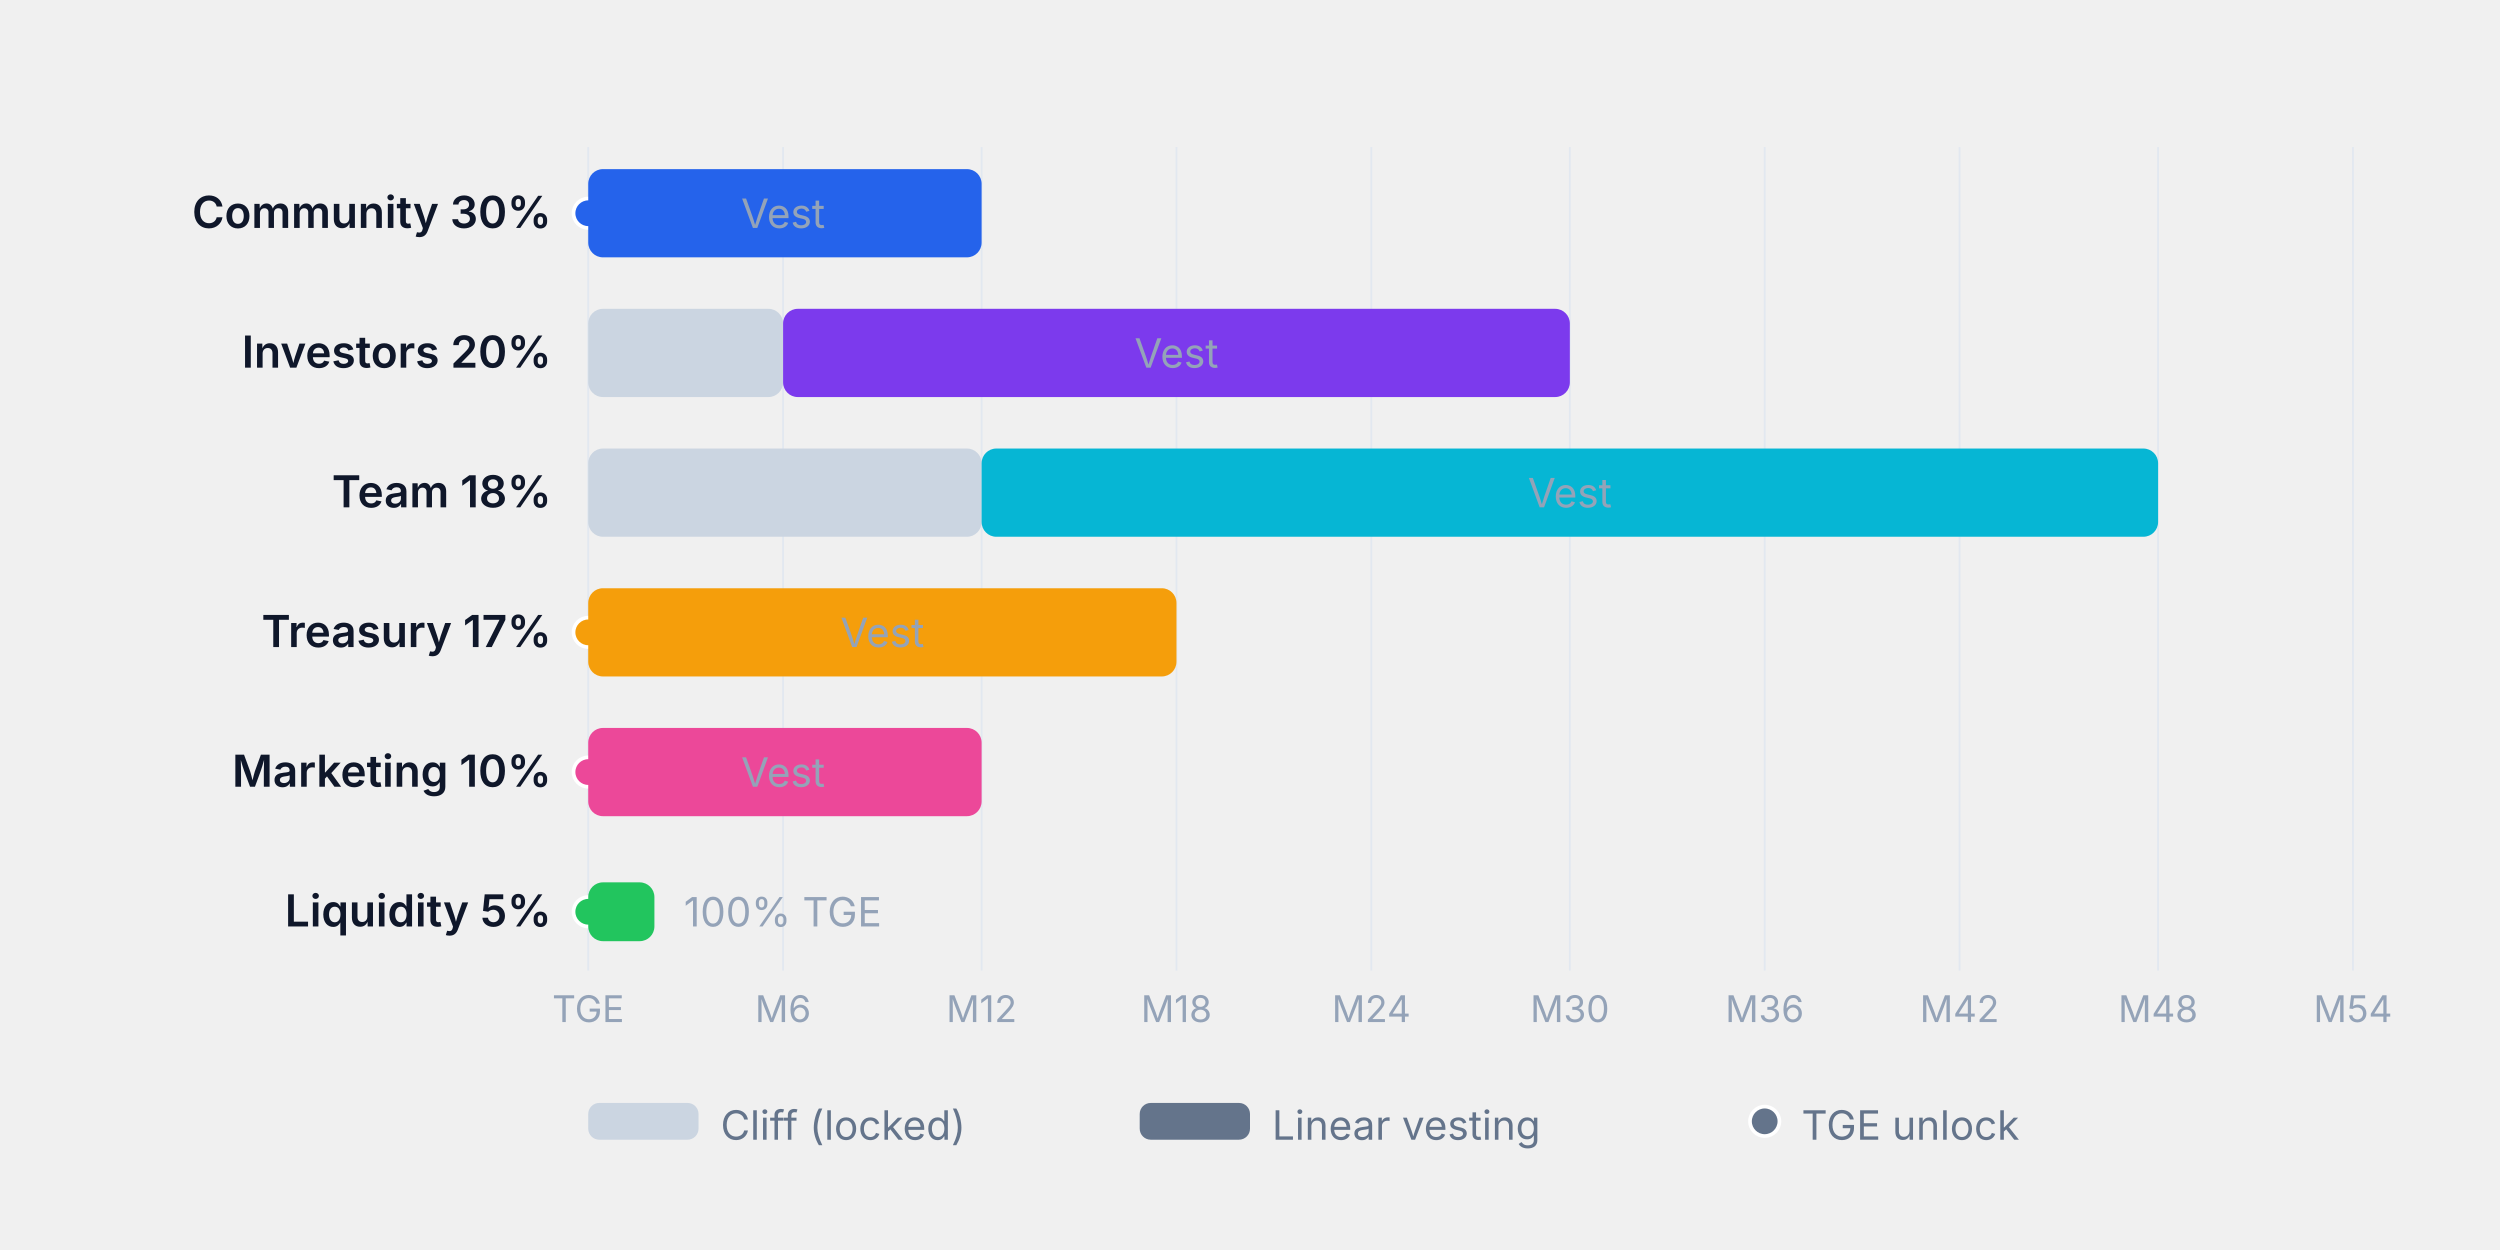
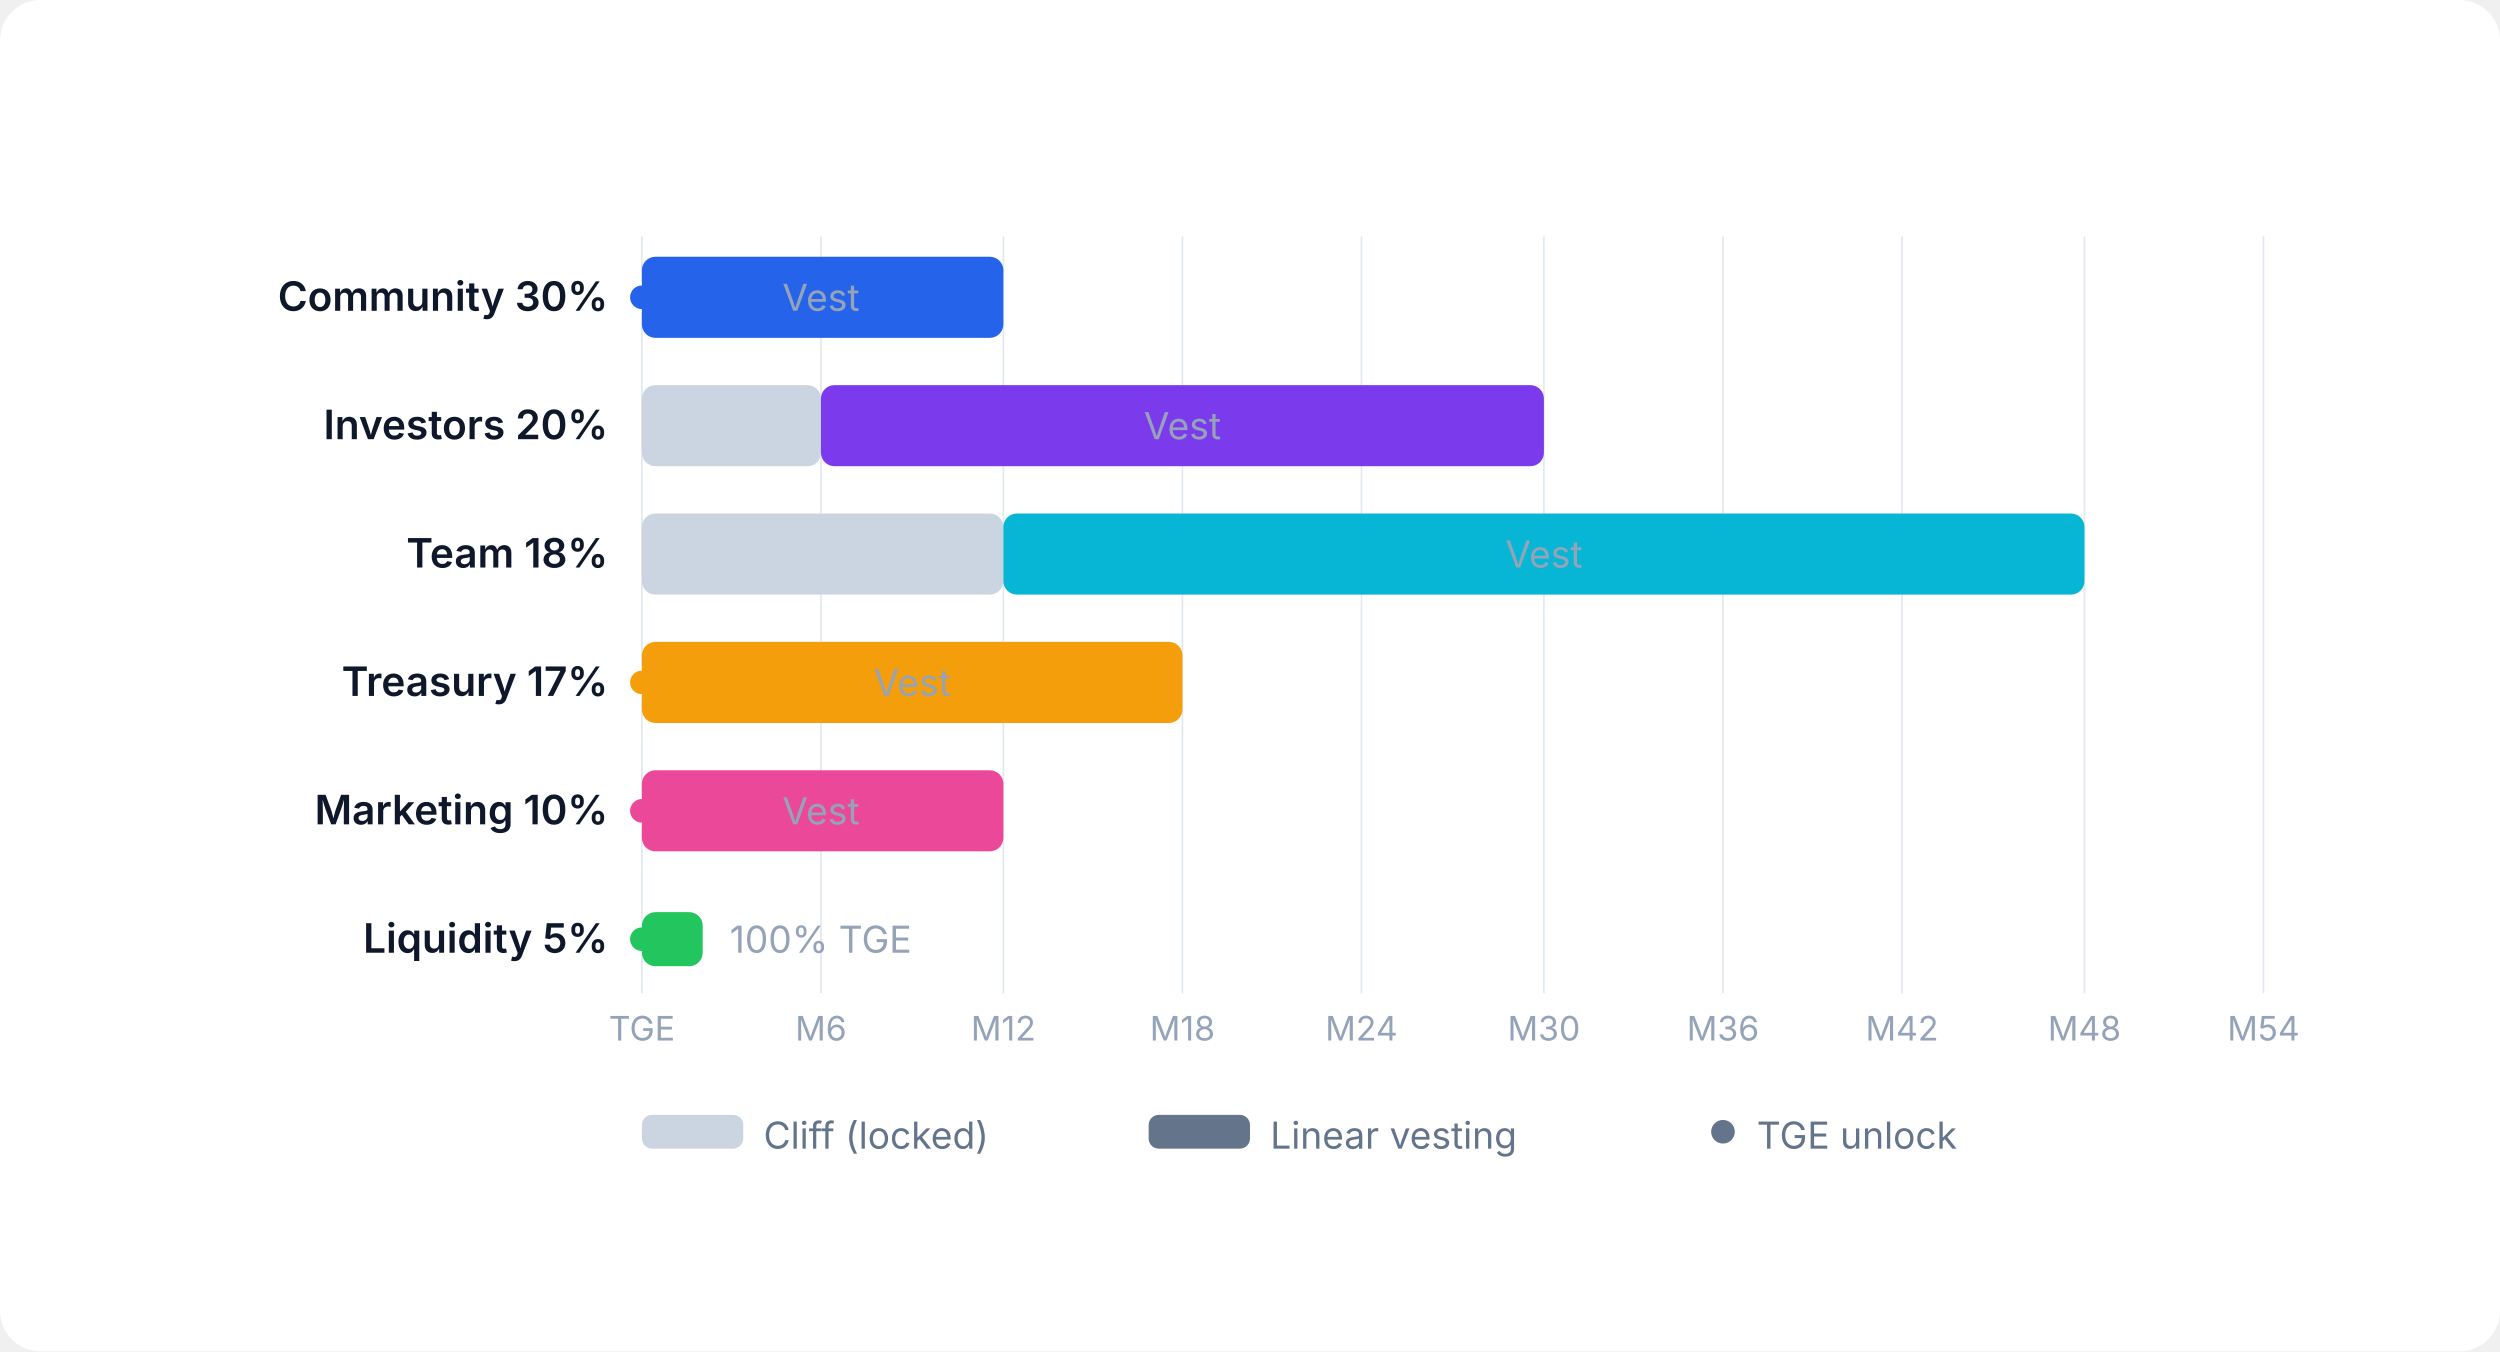
- <svg xmlns="http://www.w3.org/2000/svg" viewBox="0 0 680 340" font-family="Inter, system-ui, sans-serif">
-   <style>
+ <svg xmlns="http://www.w3.org/2000/svg" viewBox="0 0 740 400" font-family="Inter, system-ui, sans-serif">
+   <rect x="0" y="0" width="740" height="400" rx="12" fill="#ffffff" />
+   <g transform="translate(30,30)">
+     <style>
    .t { font-size: 12px; font-weight: 600; fill: #0f172a; }
    .s { font-size: 11px; fill: #94a3b8; }
    .ax { font-size: 10px; fill: #94a3b8; }
    .grid { stroke: #e2e8f0; stroke-width: 0.5; }
    .cliff { fill: #cbd5e1; }
    .legend-t { font-size: 11px; fill: #64748b; }
  </style>
-   <text class="ax" x="160" y="278" text-anchor="middle">TGE</text>
-   <text class="ax" x="213" y="278" text-anchor="middle">M6</text>
-   <text class="ax" x="267" y="278" text-anchor="middle">M12</text>
-   <text class="ax" x="320" y="278" text-anchor="middle">M18</text>
-   <text class="ax" x="373" y="278" text-anchor="middle">M24</text>
-   <text class="ax" x="427" y="278" text-anchor="middle">M30</text>
-   <text class="ax" x="480" y="278" text-anchor="middle">M36</text>
-   <text class="ax" x="533" y="278" text-anchor="middle">M42</text>
-   <text class="ax" x="587" y="278" text-anchor="middle">M48</text>
-   <text class="ax" x="640" y="278" text-anchor="middle">M54</text>
-   <line x1="160" y1="40" x2="160" y2="264" class="grid" />
-   <line x1="213" y1="40" x2="213" y2="264" class="grid" />
-   <line x1="267" y1="40" x2="267" y2="264" class="grid" />
-   <line x1="320" y1="40" x2="320" y2="264" class="grid" />
-   <line x1="373" y1="40" x2="373" y2="264" class="grid" />
-   <line x1="427" y1="40" x2="427" y2="264" class="grid" />
-   <line x1="480" y1="40" x2="480" y2="264" class="grid" />
-   <line x1="533" y1="40" x2="533" y2="264" class="grid" />
-   <line x1="587" y1="40" x2="587" y2="264" class="grid" />
-   <line x1="640" y1="40" x2="640" y2="264" class="grid" />
-   <text class="t" x="150" y="62" text-anchor="end">Community 30%</text>
-   <circle cx="160" cy="58" r="4" fill="#2563eb" stroke="#fff" stroke-width="1" />
-   <rect x="160" y="46" width="107" height="24" rx="4" fill="#2563eb" />
-   <text class="s" x="213" y="62" text-anchor="middle" fill="#fff">Vest</text>
-   <text class="t" x="150" y="100" text-anchor="end">Investors 20%</text>
-   <rect x="160" y="84" width="53" height="24" rx="4" class="cliff" />
-   <rect x="213" y="84" width="214" height="24" rx="4" fill="#7c3aed" />
-   <text class="s" x="320" y="100" text-anchor="middle" fill="#fff">Vest</text>
-   <text class="t" x="150" y="138" text-anchor="end">Team 18%</text>
-   <rect x="160" y="122" width="107" height="24" rx="4" class="cliff" />
-   <rect x="267" y="122" width="320" height="24" rx="4" fill="#06b6d4" />
-   <text class="s" x="427" y="138" text-anchor="middle" fill="#fff">Vest</text>
-   <text class="t" x="150" y="176" text-anchor="end">Treasury 17%</text>
-   <circle cx="160" cy="172" r="4" fill="#f59e0b" stroke="#fff" stroke-width="1" />
-   <rect x="160" y="160" width="160" height="24" rx="4" fill="#f59e0b" />
-   <text class="s" x="240" y="176" text-anchor="middle" fill="#fff">Vest</text>
-   <text class="t" x="150" y="214" text-anchor="end">Marketing 10%</text>
-   <circle cx="160" cy="210" r="4" fill="#ec4899" stroke="#fff" stroke-width="1" />
-   <rect x="160" y="198" width="107" height="24" rx="4" fill="#ec4899" />
-   <text class="s" x="213" y="214" text-anchor="middle" fill="#fff">Vest</text>
-   <text class="t" x="150" y="252" text-anchor="end">Liquidity 5%</text>
-   <circle cx="160" cy="248" r="4" fill="#22c55e" stroke="#fff" stroke-width="1" />
-   <rect x="160" y="240" width="18" height="16" rx="4" fill="#22c55e" />
-   <text class="s" x="186" y="252">100% TGE</text>
-   <rect x="160" y="300" width="30" height="10" rx="3" class="cliff" />
-   <text class="legend-t" x="196" y="310">Cliff (locked)</text>
-   <rect x="310" y="300" width="30" height="10" rx="3" fill="#64748b" />
-   <text class="legend-t" x="346" y="310">Linear vesting</text>
-   <circle cx="480" cy="305" r="4" fill="#64748b" stroke="#fff" stroke-width="1" />
-   <text class="legend-t" x="490" y="310">TGE unlock</text>
+     <text class="ax" x="160" y="278" text-anchor="middle">TGE</text>
+     <text class="ax" x="213" y="278" text-anchor="middle">M6</text>
+     <text class="ax" x="267" y="278" text-anchor="middle">M12</text>
+     <text class="ax" x="320" y="278" text-anchor="middle">M18</text>
+     <text class="ax" x="373" y="278" text-anchor="middle">M24</text>
+     <text class="ax" x="427" y="278" text-anchor="middle">M30</text>
+     <text class="ax" x="480" y="278" text-anchor="middle">M36</text>
+     <text class="ax" x="533" y="278" text-anchor="middle">M42</text>
+     <text class="ax" x="587" y="278" text-anchor="middle">M48</text>
+     <text class="ax" x="640" y="278" text-anchor="middle">M54</text>
+     <line x1="160" y1="40" x2="160" y2="264" class="grid" />
+     <line x1="213" y1="40" x2="213" y2="264" class="grid" />
+     <line x1="267" y1="40" x2="267" y2="264" class="grid" />
+     <line x1="320" y1="40" x2="320" y2="264" class="grid" />
+     <line x1="373" y1="40" x2="373" y2="264" class="grid" />
+     <line x1="427" y1="40" x2="427" y2="264" class="grid" />
+     <line x1="480" y1="40" x2="480" y2="264" class="grid" />
+     <line x1="533" y1="40" x2="533" y2="264" class="grid" />
+     <line x1="587" y1="40" x2="587" y2="264" class="grid" />
+     <line x1="640" y1="40" x2="640" y2="264" class="grid" />
+     <text class="t" x="150" y="62" text-anchor="end">Community 30%</text>
+     <circle cx="160" cy="58" r="4" fill="#2563eb" stroke="#fff" stroke-width="1" />
+     <rect x="160" y="46" width="107" height="24" rx="4" fill="#2563eb" />
+     <text class="s" x="213" y="62" text-anchor="middle" fill="#fff">Vest</text>
+     <text class="t" x="150" y="100" text-anchor="end">Investors 20%</text>
+     <rect x="160" y="84" width="53" height="24" rx="4" class="cliff" />
+     <rect x="213" y="84" width="214" height="24" rx="4" fill="#7c3aed" />
+     <text class="s" x="320" y="100" text-anchor="middle" fill="#fff">Vest</text>
+     <text class="t" x="150" y="138" text-anchor="end">Team 18%</text>
+     <rect x="160" y="122" width="107" height="24" rx="4" class="cliff" />
+     <rect x="267" y="122" width="320" height="24" rx="4" fill="#06b6d4" />
+     <text class="s" x="427" y="138" text-anchor="middle" fill="#fff">Vest</text>
+     <text class="t" x="150" y="176" text-anchor="end">Treasury 17%</text>
+     <circle cx="160" cy="172" r="4" fill="#f59e0b" stroke="#fff" stroke-width="1" />
+     <rect x="160" y="160" width="160" height="24" rx="4" fill="#f59e0b" />
+     <text class="s" x="240" y="176" text-anchor="middle" fill="#fff">Vest</text>
+     <text class="t" x="150" y="214" text-anchor="end">Marketing 10%</text>
+     <circle cx="160" cy="210" r="4" fill="#ec4899" stroke="#fff" stroke-width="1" />
+     <rect x="160" y="198" width="107" height="24" rx="4" fill="#ec4899" />
+     <text class="s" x="213" y="214" text-anchor="middle" fill="#fff">Vest</text>
+     <text class="t" x="150" y="252" text-anchor="end">Liquidity 5%</text>
+     <circle cx="160" cy="248" r="4" fill="#22c55e" stroke="#fff" stroke-width="1" />
+     <rect x="160" y="240" width="18" height="16" rx="4" fill="#22c55e" />
+     <text class="s" x="186" y="252">100% TGE</text>
+     <rect x="160" y="300" width="30" height="10" rx="3" class="cliff" />
+     <text class="legend-t" x="196" y="310">Cliff (locked)</text>
+     <rect x="310" y="300" width="30" height="10" rx="3" fill="#64748b" />
+     <text class="legend-t" x="346" y="310">Linear vesting</text>
+     <circle cx="480" cy="305" r="4" fill="#64748b" stroke="#fff" stroke-width="1" />
+     <text class="legend-t" x="490" y="310">TGE unlock</text>
+   </g>
</svg>
